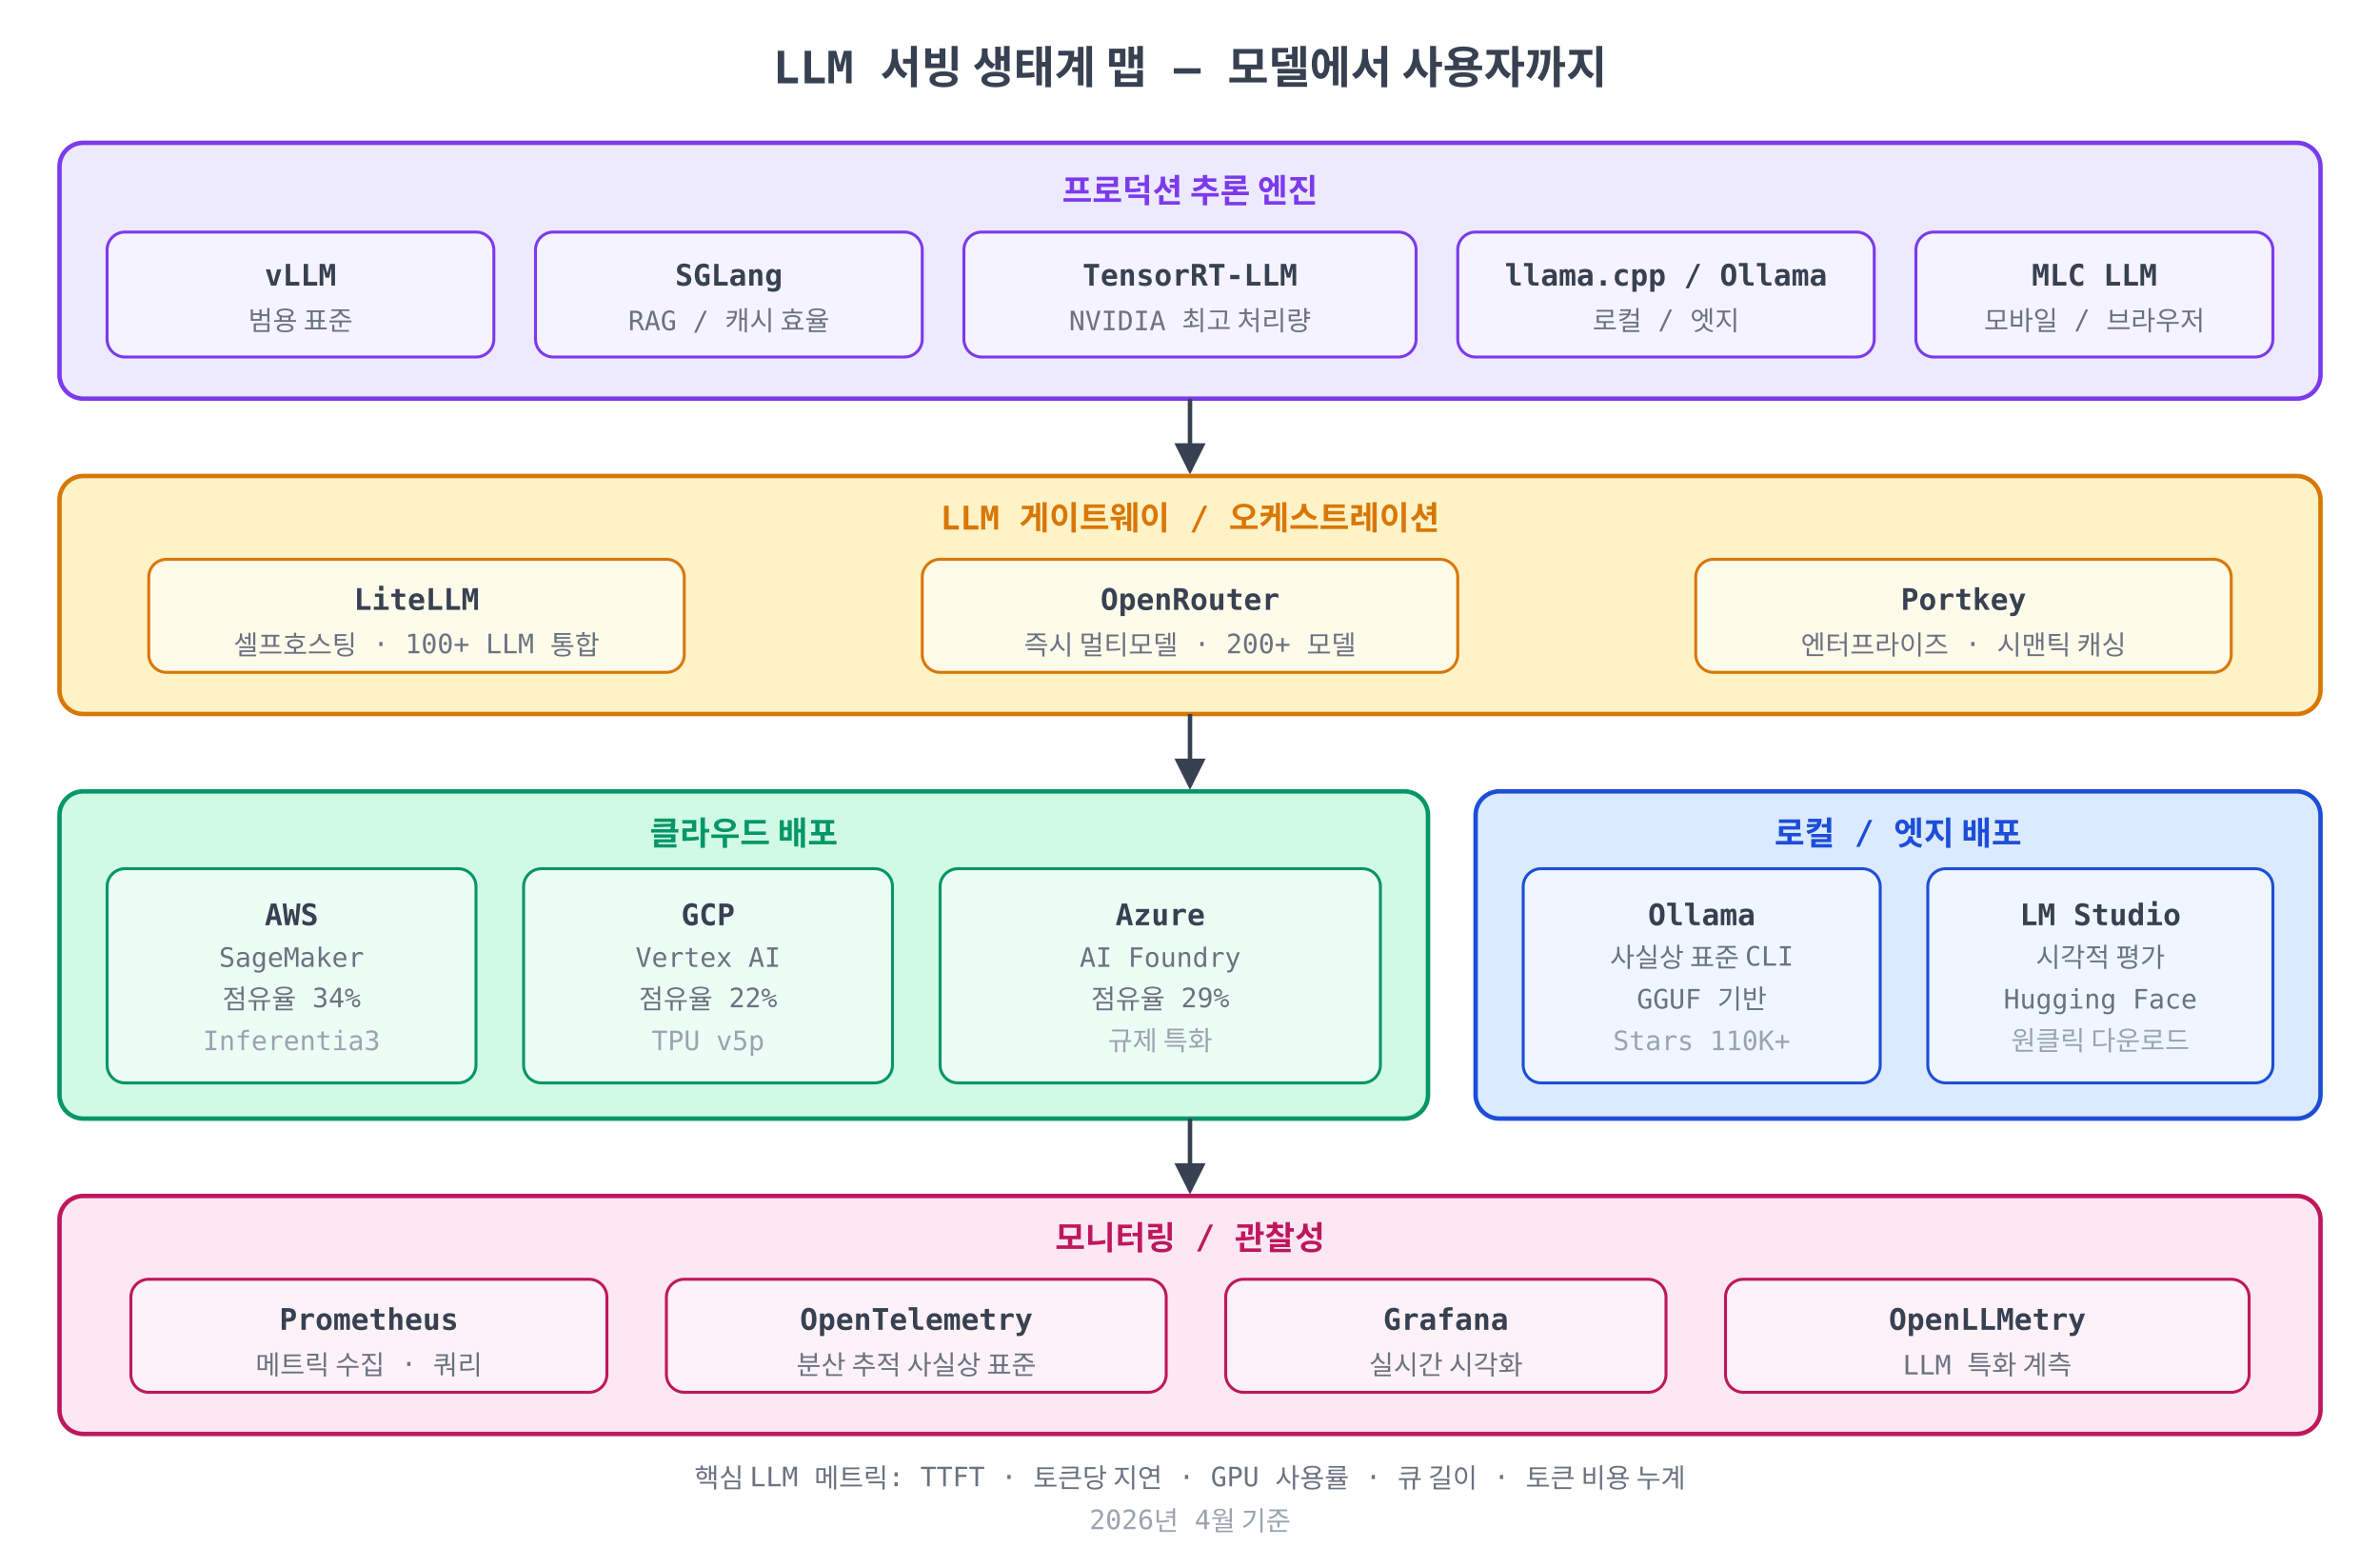
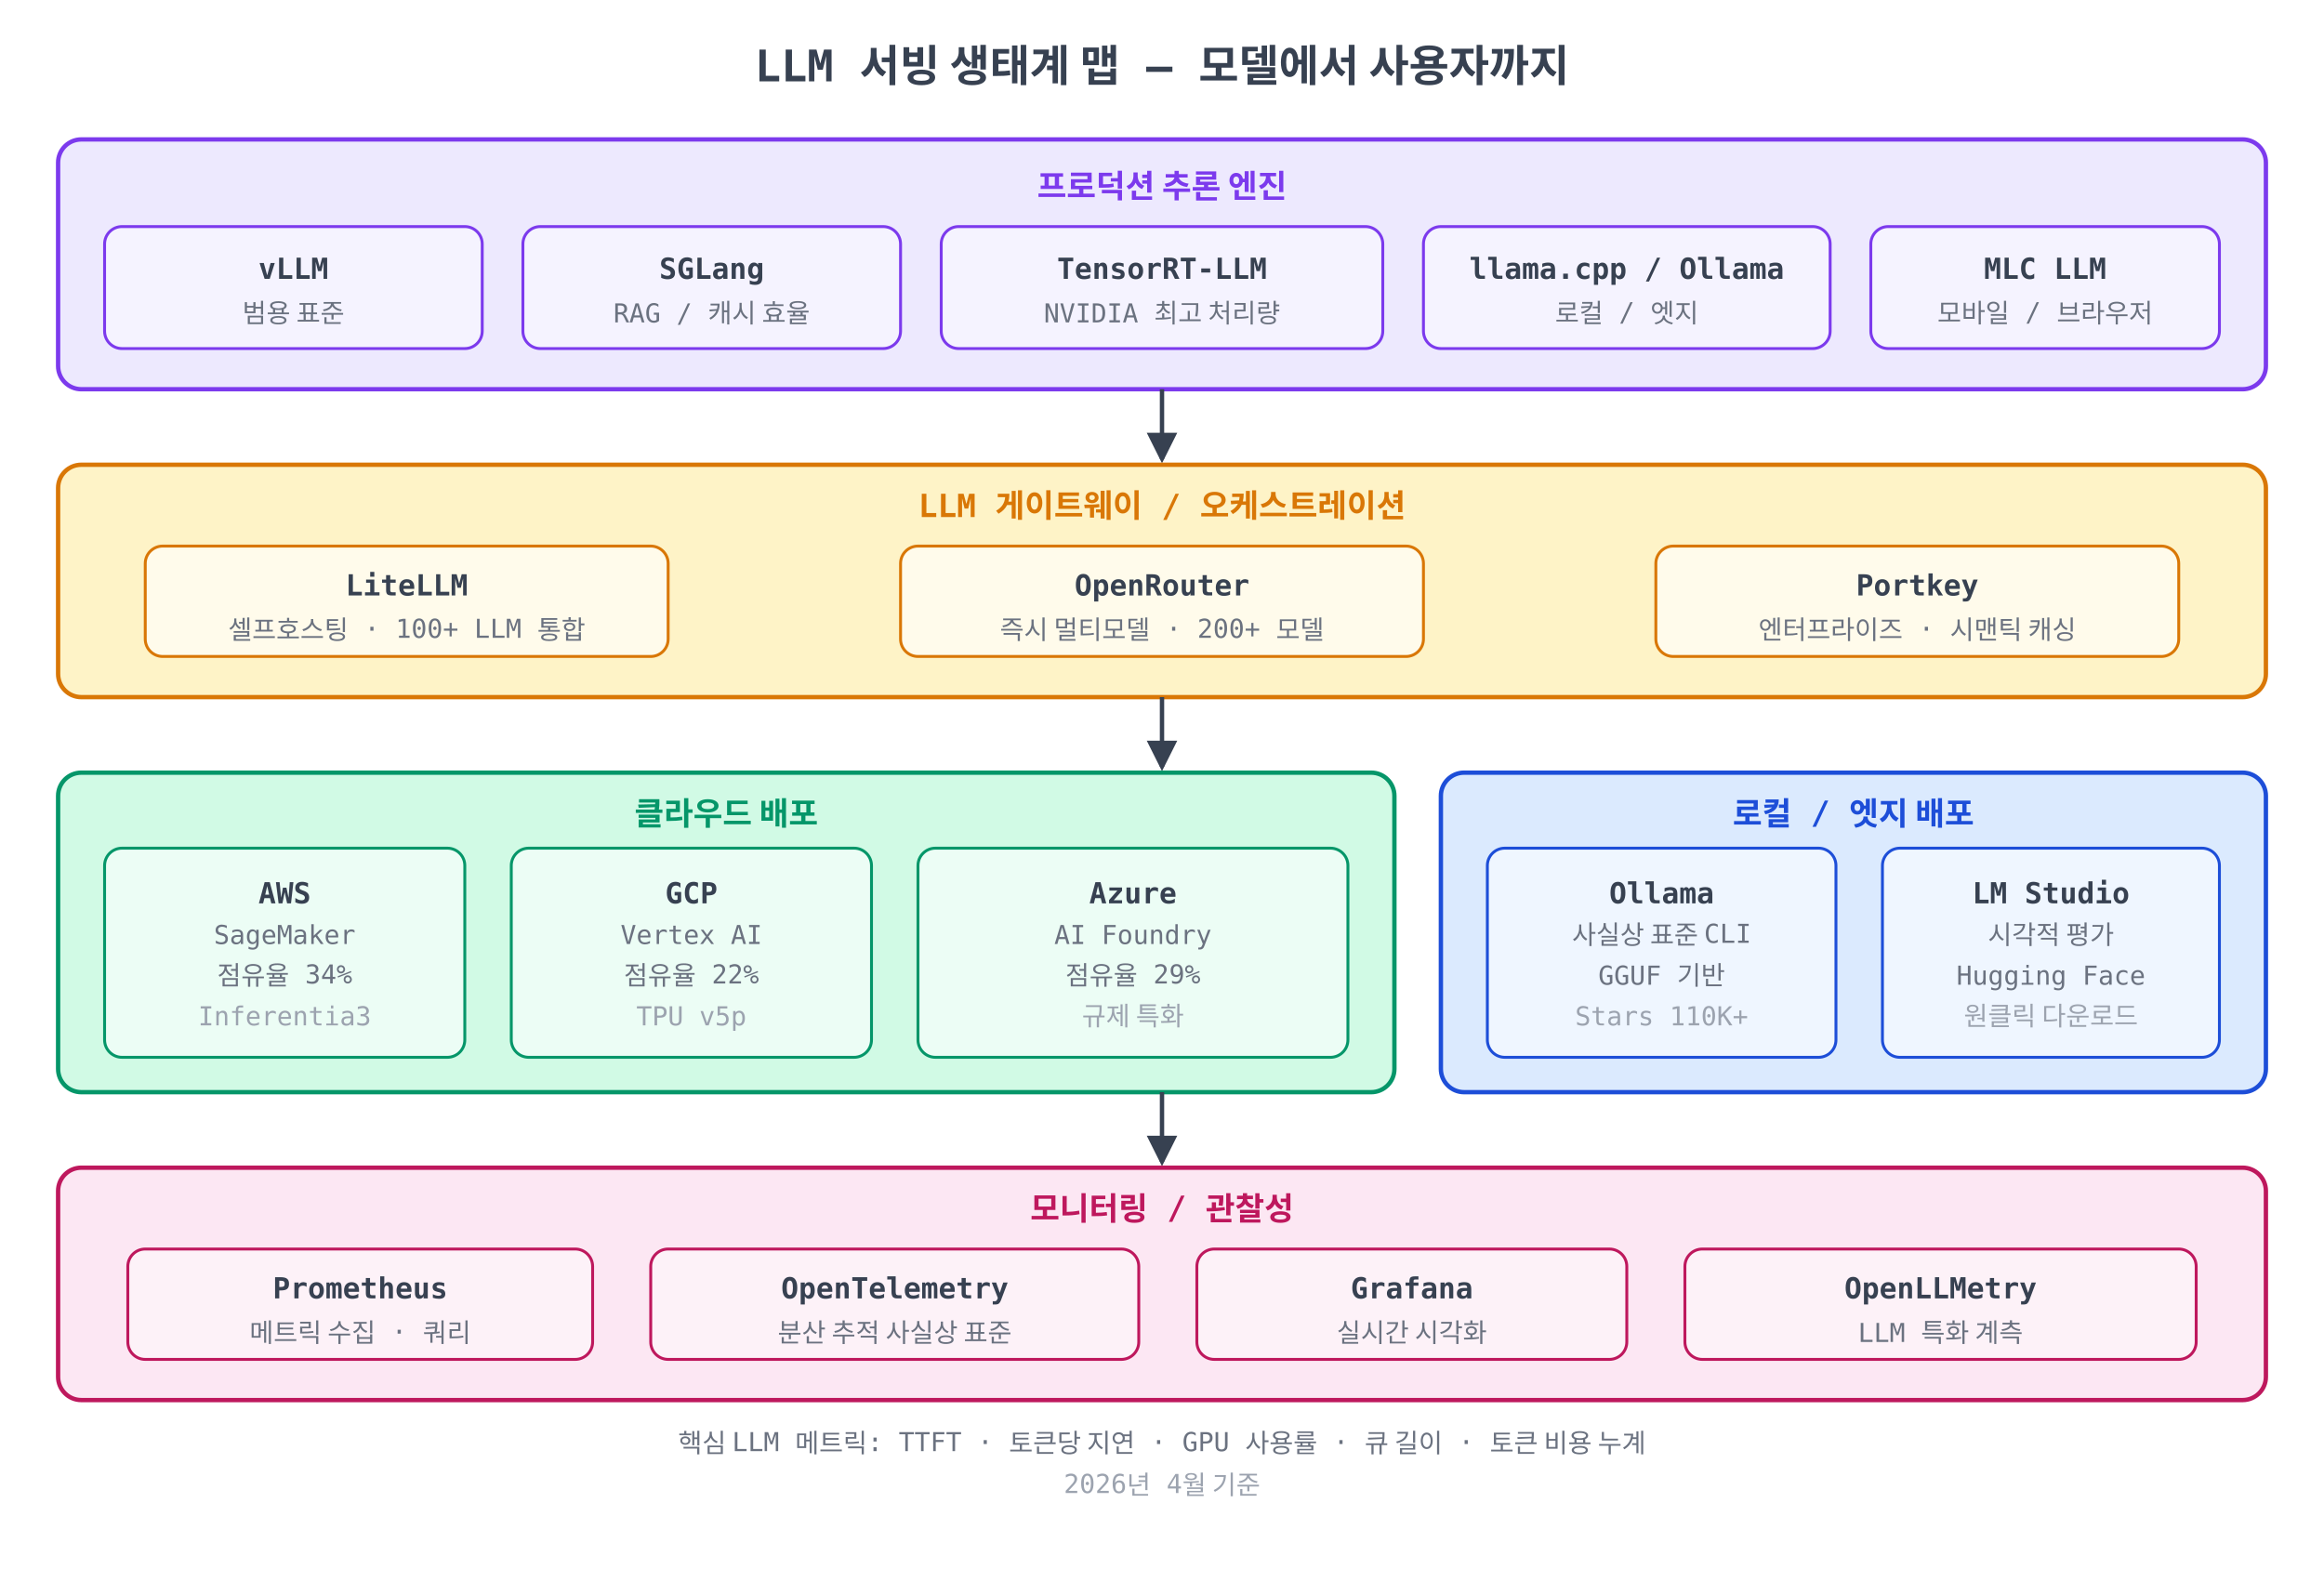
- <svg xmlns="http://www.w3.org/2000/svg" viewBox="0 0 800 520" font-family="monospace, sans-serif">
+ <svg xmlns="http://www.w3.org/2000/svg" viewBox="0 0 800 540" font-family="monospace, sans-serif">
  <defs>
    <marker id="arr" markerWidth="7" markerHeight="7" refX="6" refY="3.5" orient="auto">
      <path d="M0,0 L7,3.5 L0,7 Z" fill="#374151" />
    </marker>
    <marker id="arr-gray" markerWidth="7" markerHeight="7" refX="6" refY="3.5" orient="auto">
      <path d="M0,0 L7,3.5 L0,7 Z" fill="#9CA3AF" />
    </marker>
  </defs>
  <text x="400" y="28" text-anchor="middle" font-size="15" font-weight="bold" fill="#374151">LLM 서빙 생태계 맵 — 모델에서 사용자까지</text>
  <rect x="20" y="48" width="760" height="86" rx="8" fill="#EDE9FE" stroke="#7C3AED" stroke-width="1.5" />
  <text x="400" y="68" text-anchor="middle" font-size="11" font-weight="bold" fill="#7C3AED">프로덕션 추론 엔진</text>
  <rect x="36" y="78" width="130" height="42" rx="6" fill="#F5F3FF" stroke="#7C3AED" stroke-width="1" />
  <text x="101" y="96" text-anchor="middle" font-size="10" font-weight="bold" fill="#374151">vLLM</text>
  <text x="101" y="111" text-anchor="middle" font-size="9" fill="#6B7280">범용 표준</text>
  <rect x="180" y="78" width="130" height="42" rx="6" fill="#F5F3FF" stroke="#7C3AED" stroke-width="1" />
  <text x="245" y="96" text-anchor="middle" font-size="10" font-weight="bold" fill="#374151">SGLang</text>
  <text x="245" y="111" text-anchor="middle" font-size="9" fill="#6B7280">RAG / 캐시 효율</text>
  <rect x="324" y="78" width="152" height="42" rx="6" fill="#F5F3FF" stroke="#7C3AED" stroke-width="1" />
  <text x="400" y="96" text-anchor="middle" font-size="10" font-weight="bold" fill="#374151">TensorRT-LLM</text>
  <text x="400" y="111" text-anchor="middle" font-size="9" fill="#6B7280">NVIDIA 최고 처리량</text>
  <rect x="490" y="78" width="140" height="42" rx="6" fill="#F5F3FF" stroke="#7C3AED" stroke-width="1" />
  <text x="560" y="96" text-anchor="middle" font-size="10" font-weight="bold" fill="#374151">llama.cpp / Ollama</text>
  <text x="560" y="111" text-anchor="middle" font-size="9" fill="#6B7280">로컬 / 엣지</text>
  <rect x="644" y="78" width="120" height="42" rx="6" fill="#F5F3FF" stroke="#7C3AED" stroke-width="1" />
  <text x="704" y="96" text-anchor="middle" font-size="10" font-weight="bold" fill="#374151">MLC LLM</text>
  <text x="704" y="111" text-anchor="middle" font-size="9" fill="#6B7280">모바일 / 브라우저</text>
  <line x1="400" y1="134" x2="400" y2="158" stroke="#374151" stroke-width="1.5" marker-end="url(#arr)" />
  <rect x="20" y="160" width="760" height="80" rx="8" fill="#FEF3C7" stroke="#D97706" stroke-width="1.5" />
  <text x="400" y="178" text-anchor="middle" font-size="11" font-weight="bold" fill="#D97706">LLM 게이트웨이 / 오케스트레이션</text>
  <rect x="50" y="188" width="180" height="38" rx="6" fill="#FFFBEB" stroke="#D97706" stroke-width="1" />
  <text x="140" y="205" text-anchor="middle" font-size="10" font-weight="bold" fill="#374151">LiteLLM</text>
  <text x="140" y="220" text-anchor="middle" font-size="9" fill="#6B7280">셀프호스팅 · 100+ LLM 통합</text>
  <rect x="310" y="188" width="180" height="38" rx="6" fill="#FFFBEB" stroke="#D97706" stroke-width="1" />
  <text x="400" y="205" text-anchor="middle" font-size="10" font-weight="bold" fill="#374151">OpenRouter</text>
  <text x="400" y="220" text-anchor="middle" font-size="9" fill="#6B7280">즉시 멀티모델 · 200+ 모델</text>
  <rect x="570" y="188" width="180" height="38" rx="6" fill="#FFFBEB" stroke="#D97706" stroke-width="1" />
  <text x="660" y="205" text-anchor="middle" font-size="10" font-weight="bold" fill="#374151">Portkey</text>
  <text x="660" y="220" text-anchor="middle" font-size="9" fill="#6B7280">엔터프라이즈 · 시맨틱 캐싱</text>
  <line x1="400" y1="240" x2="400" y2="264" stroke="#374151" stroke-width="1.5" marker-end="url(#arr)" />
  <rect x="20" y="266" width="460" height="110" rx="8" fill="#D1FAE5" stroke="#059669" stroke-width="1.5" />
  <text x="250" y="284" text-anchor="middle" font-size="11" font-weight="bold" fill="#059669">클라우드 배포</text>
  <rect x="36" y="292" width="124" height="72" rx="6" fill="#ECFDF5" stroke="#059669" stroke-width="1" />
  <text x="98" y="311" text-anchor="middle" font-size="10" font-weight="bold" fill="#374151">AWS</text>
  <text x="98" y="325" text-anchor="middle" font-size="9" fill="#6B7280">SageMaker</text>
  <text x="98" y="339" text-anchor="middle" font-size="9" fill="#6B7280">점유율 34%</text>
  <text x="98" y="353" text-anchor="middle" font-size="9" fill="#9CA3AF">Inferentia3</text>
  <rect x="176" y="292" width="124" height="72" rx="6" fill="#ECFDF5" stroke="#059669" stroke-width="1" />
  <text x="238" y="311" text-anchor="middle" font-size="10" font-weight="bold" fill="#374151">GCP</text>
  <text x="238" y="325" text-anchor="middle" font-size="9" fill="#6B7280">Vertex AI</text>
  <text x="238" y="339" text-anchor="middle" font-size="9" fill="#6B7280">점유율 22%</text>
  <text x="238" y="353" text-anchor="middle" font-size="9" fill="#9CA3AF">TPU v5p</text>
  <rect x="316" y="292" width="148" height="72" rx="6" fill="#ECFDF5" stroke="#059669" stroke-width="1" />
  <text x="390" y="311" text-anchor="middle" font-size="10" font-weight="bold" fill="#374151">Azure</text>
  <text x="390" y="325" text-anchor="middle" font-size="9" fill="#6B7280">AI Foundry</text>
  <text x="390" y="339" text-anchor="middle" font-size="9" fill="#6B7280">점유율 29%</text>
  <text x="390" y="353" text-anchor="middle" font-size="9" fill="#9CA3AF">규제 특화</text>
  <rect x="496" y="266" width="284" height="110" rx="8" fill="#DBEAFE" stroke="#1D4ED8" stroke-width="1.5" />
  <text x="638" y="284" text-anchor="middle" font-size="11" font-weight="bold" fill="#1D4ED8">로컬 / 엣지 배포</text>
  <rect x="512" y="292" width="120" height="72" rx="6" fill="#EFF6FF" stroke="#1D4ED8" stroke-width="1" />
  <text x="572" y="311" text-anchor="middle" font-size="10" font-weight="bold" fill="#374151">Ollama</text>
  <text x="572" y="325" text-anchor="middle" font-size="9" fill="#6B7280">사실상 표준 CLI</text>
  <text x="572" y="339" text-anchor="middle" font-size="9" fill="#6B7280">GGUF 기반</text>
  <text x="572" y="353" text-anchor="middle" font-size="9" fill="#9CA3AF">Stars 110K+</text>
  <rect x="648" y="292" width="116" height="72" rx="6" fill="#EFF6FF" stroke="#1D4ED8" stroke-width="1" />
  <text x="706" y="311" text-anchor="middle" font-size="10" font-weight="bold" fill="#374151">LM Studio</text>
  <text x="706" y="325" text-anchor="middle" font-size="9" fill="#6B7280">시각적 평가</text>
  <text x="706" y="339" text-anchor="middle" font-size="9" fill="#6B7280">Hugging Face</text>
  <text x="706" y="353" text-anchor="middle" font-size="9" fill="#9CA3AF">원클릭 다운로드</text>
  <line x1="400" y1="376" x2="400" y2="400" stroke="#374151" stroke-width="1.5" marker-end="url(#arr)" />
  <rect x="20" y="402" width="760" height="80" rx="8" fill="#FCE7F3" stroke="#BE185D" stroke-width="1.5" />
  <text x="400" y="420" text-anchor="middle" font-size="11" font-weight="bold" fill="#BE185D">모니터링 / 관찰성</text>
  <rect x="44" y="430" width="160" height="38" rx="6" fill="#FDF2F8" stroke="#BE185D" stroke-width="1" />
  <text x="124" y="447" text-anchor="middle" font-size="10" font-weight="bold" fill="#374151">Prometheus</text>
  <text x="124" y="462" text-anchor="middle" font-size="9" fill="#6B7280">메트릭 수집 · 쿼리</text>
  <rect x="224" y="430" width="168" height="38" rx="6" fill="#FDF2F8" stroke="#BE185D" stroke-width="1" />
  <text x="308" y="447" text-anchor="middle" font-size="10" font-weight="bold" fill="#374151">OpenTelemetry</text>
  <text x="308" y="462" text-anchor="middle" font-size="9" fill="#6B7280">분산 추적 사실상 표준</text>
  <rect x="412" y="430" width="148" height="38" rx="6" fill="#FDF2F8" stroke="#BE185D" stroke-width="1" />
  <text x="486" y="447" text-anchor="middle" font-size="10" font-weight="bold" fill="#374151">Grafana</text>
  <text x="486" y="462" text-anchor="middle" font-size="9" fill="#6B7280">실시간 시각화</text>
  <rect x="580" y="430" width="176" height="38" rx="6" fill="#FDF2F8" stroke="#BE185D" stroke-width="1" />
  <text x="668" y="447" text-anchor="middle" font-size="10" font-weight="bold" fill="#374151">OpenLLMetry</text>
  <text x="668" y="462" text-anchor="middle" font-size="9" fill="#6B7280">LLM 특화 계측</text>
  <text x="400" y="500" text-anchor="middle" font-size="9" fill="#6B7280">핵심 LLM 메트릭: TTFT · 토큰당 지연 · GPU 사용률 · 큐 길이 · 토큰 비용 누계</text>
  <text x="400" y="514" text-anchor="middle" font-size="9" fill="#9CA3AF">2026년 4월 기준</text>
</svg>
